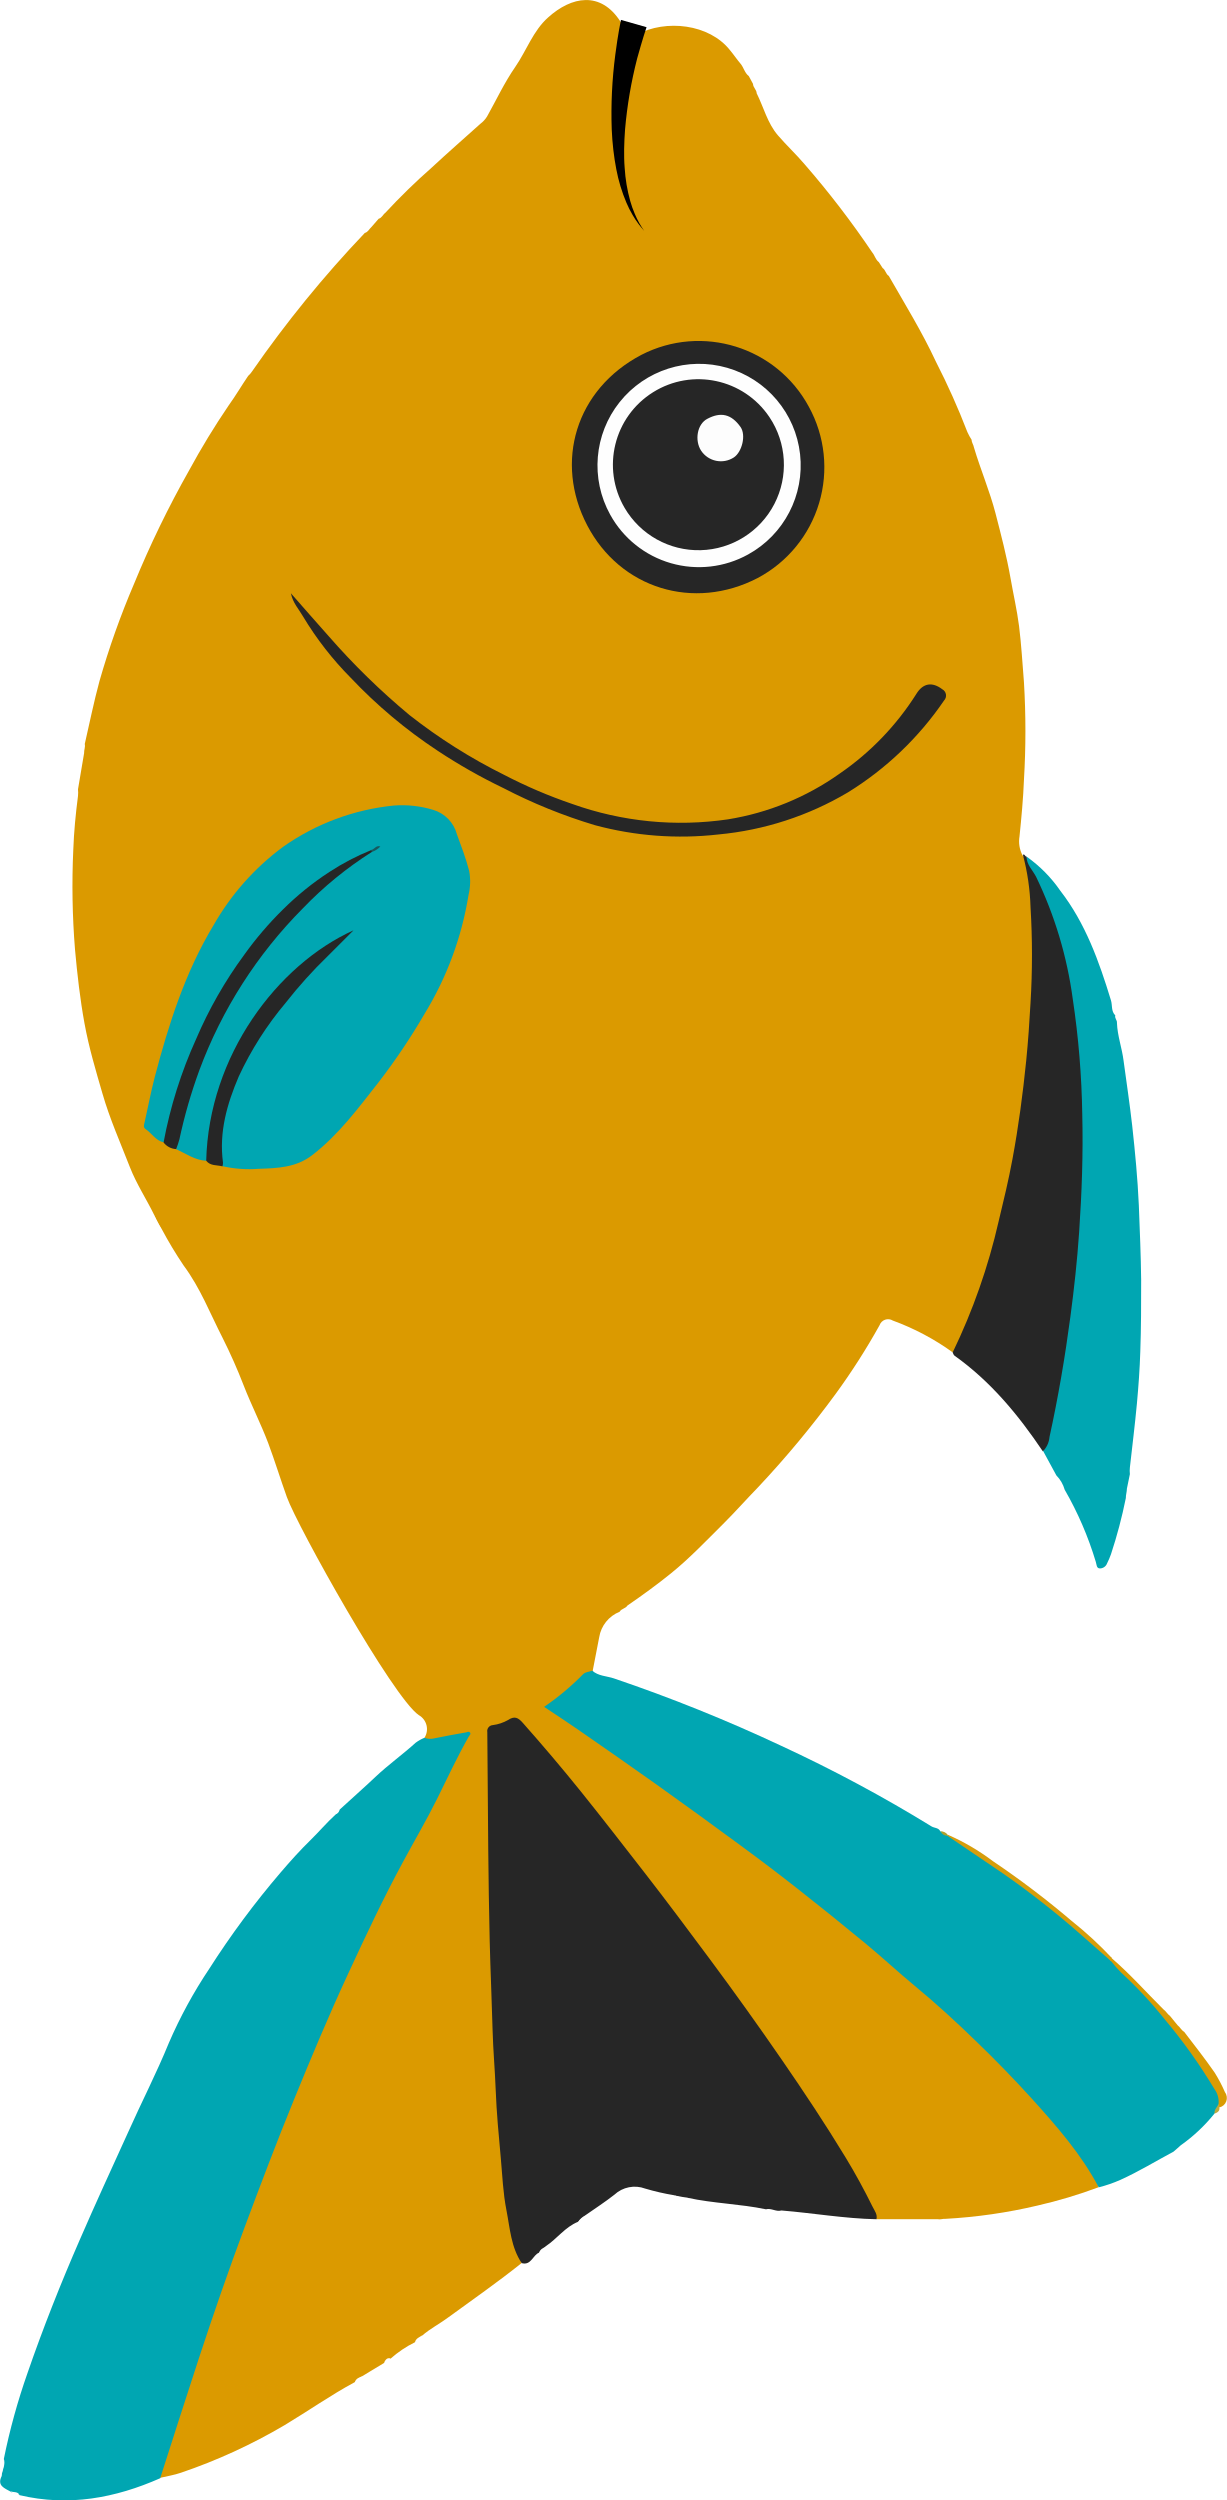
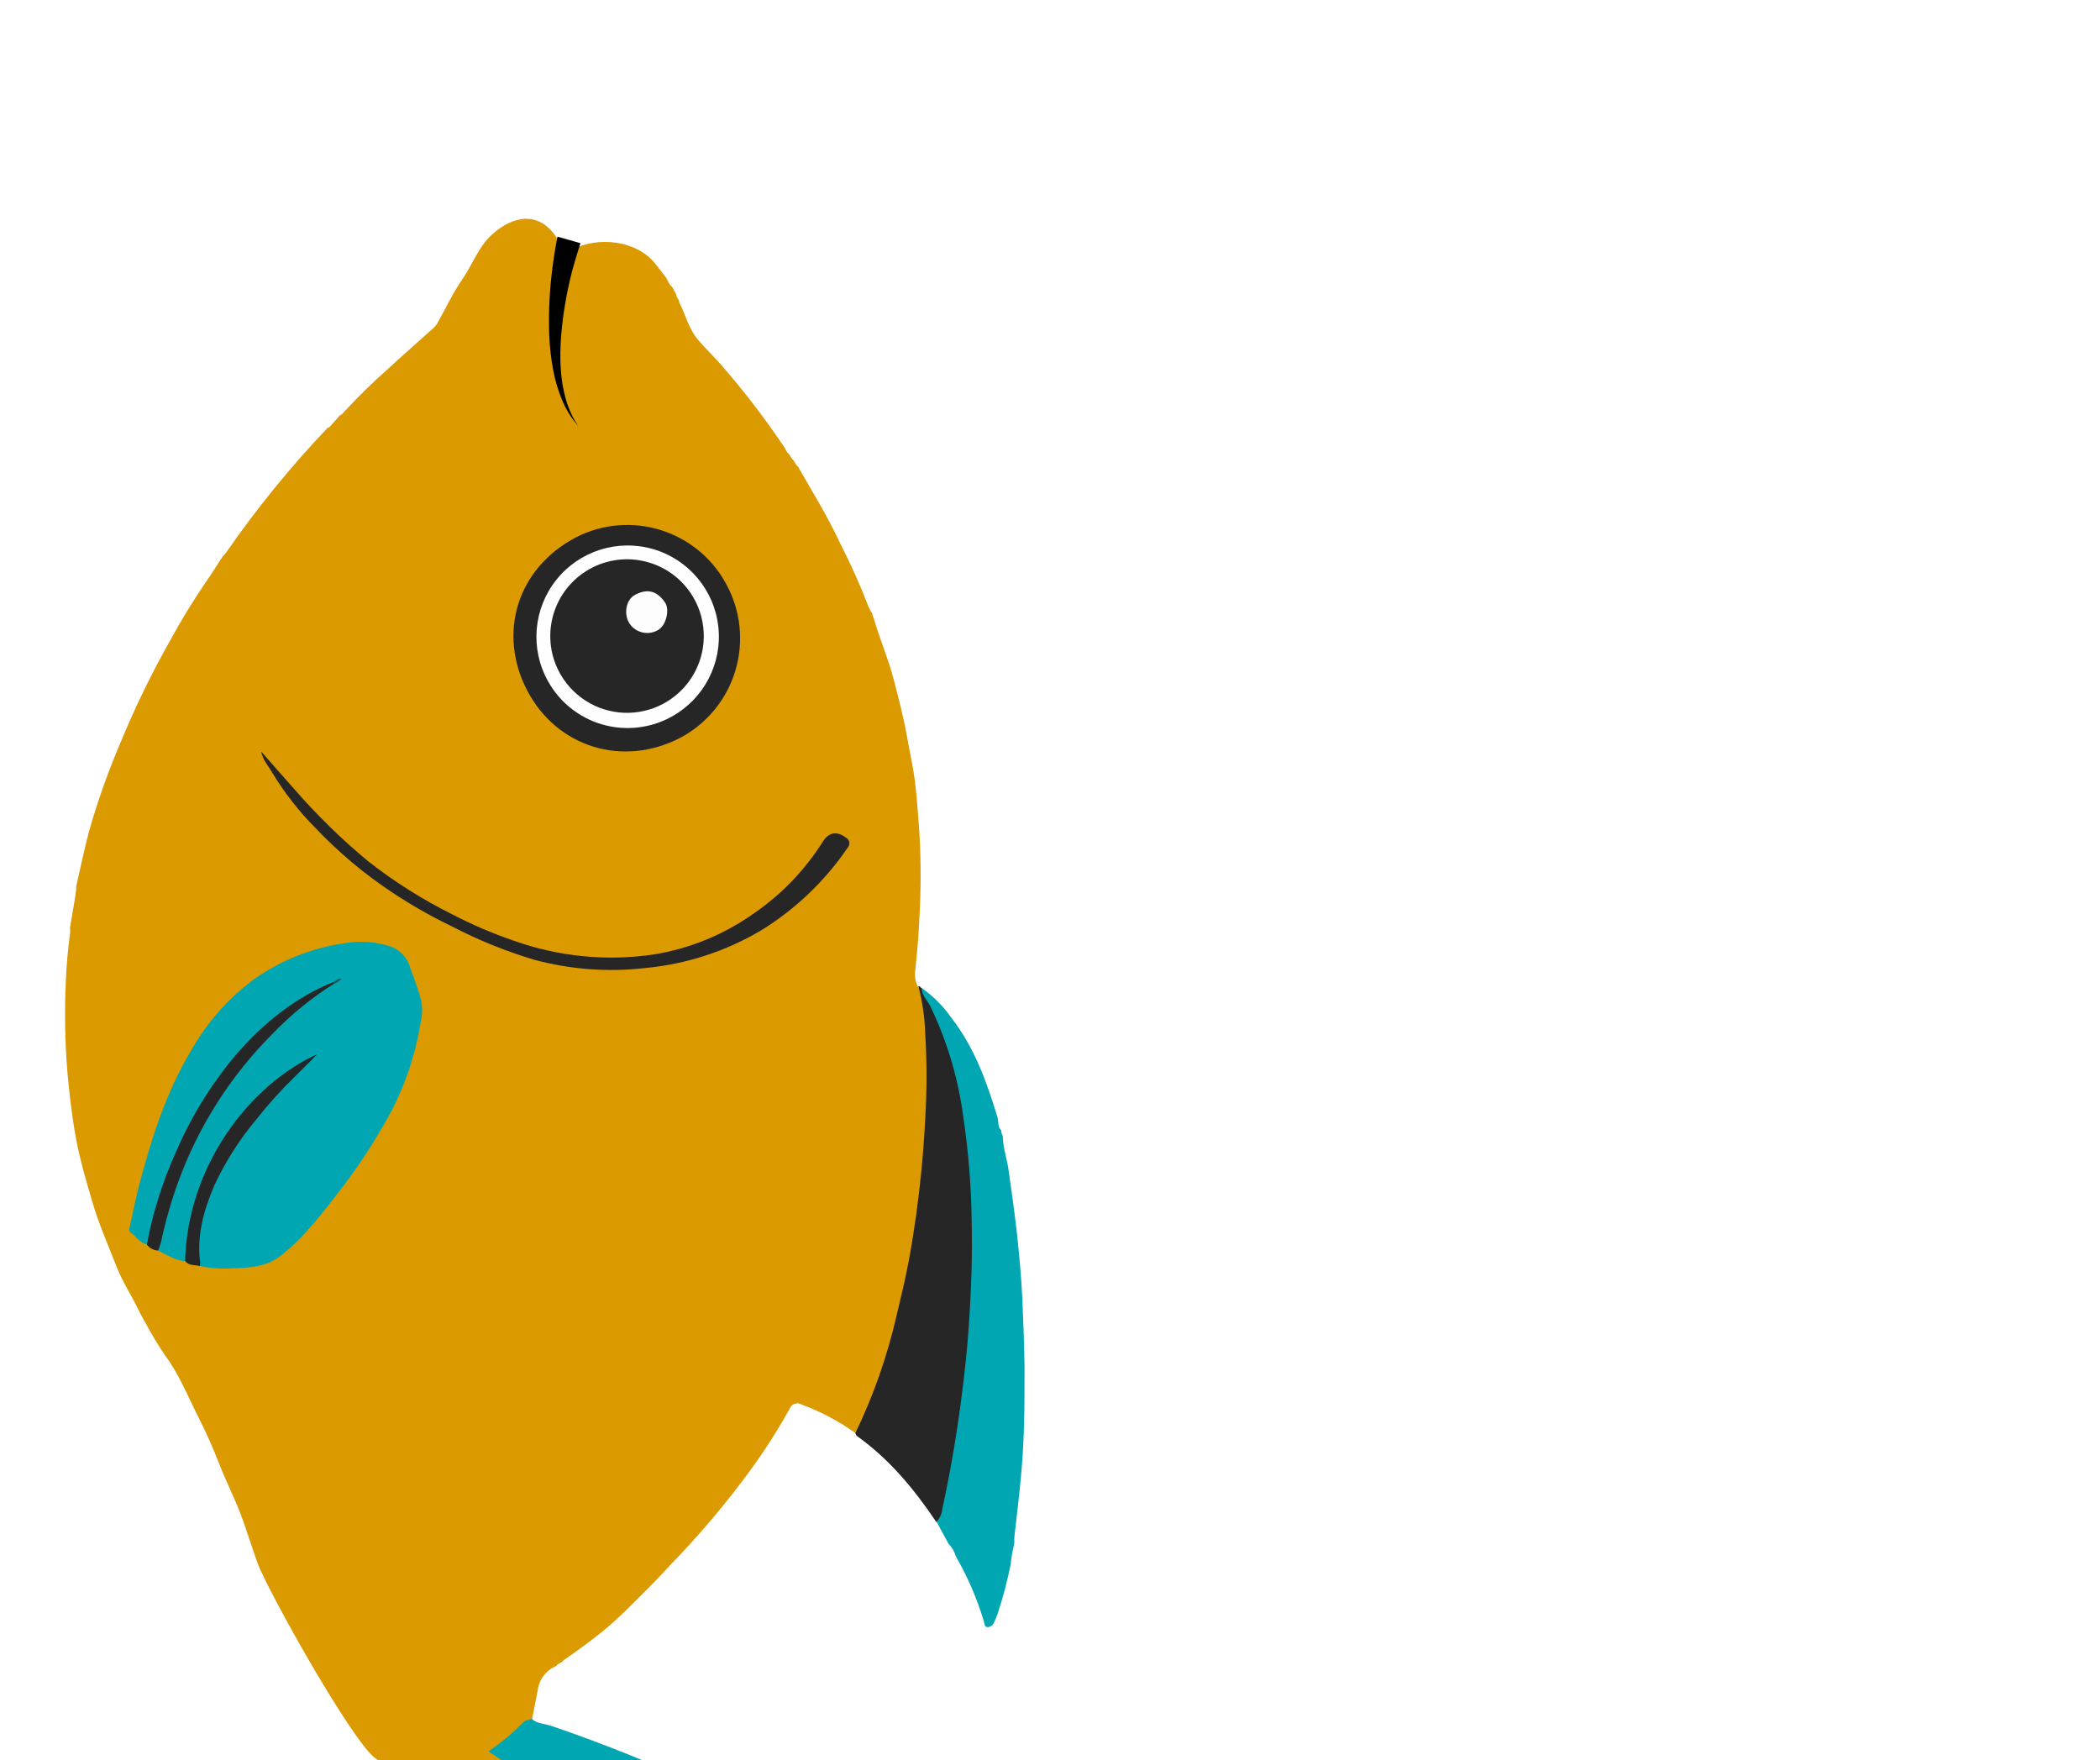
- <svg xmlns="http://www.w3.org/2000/svg" id="Layer_1" data-name="Layer 1" viewBox="0 0 184.93 376.92">
+ <svg xmlns="http://www.w3.org/2000/svg" id="Layer_1" data-name="Layer 1" width="370" height="310" viewBox="0 0 352.65 221.99">
  <defs>
    <style>.cls-1{fill:#db9a00;}.cls-2{fill:#262626;}.cls-3{fill:#00a6b2;}.cls-4{fill:#da9b03;}.cls-5{fill:#2a2825;}.cls-6{fill:#d79d0b;}.cls-7{fill:#bda93c;}.cls-8{fill:#fefefe;}.cls-9{fill:#ae9f2b;}.cls-10{fill:#17595e;}.cls-11{fill:#fdfdfd;}</style>
  </defs>
  <path class="cls-1" d="M90.34,246.84A5,5,0,0,1,93.42,243h0c.26-.48.9-.47,1.17-.93,2.24-1.54,4.46-3.15,6.56-4.85,2.8-2.26,5.3-4.9,7.86-7.44,1.83-1.82,3.54-3.76,5.34-5.61A149.85,149.85,0,0,0,126,210.14a100.38,100.38,0,0,0,6.61-10.34,1.36,1.36,0,0,1,2-.7,37.35,37.35,0,0,1,9,4.77c.46,0,.62-.41.77-.75.53-1.22,1.18-2.39,1.65-3.64a131.88,131.88,0,0,0,5.08-16.31,184.4,184.4,0,0,0,3.51-19,151.82,151.82,0,0,0,1.25-18,81,81,0,0,0-.83-15.22,3.24,3.24,0,0,0-.88-2,4.52,4.52,0,0,1-.45-2.85c.29-2.84.56-5.69.67-8.54a123.07,123.07,0,0,0,0-14.69c-.23-2.83-.39-5.67-.74-8.48-.31-2.43-.87-4.83-1.29-7.25-.58-3.3-1.43-6.54-2.27-9.79s-2.25-6.56-3.24-9.89c-.06-.4-.35-.73-.35-1.15a8.52,8.52,0,0,1-.64-1.17,110,110,0,0,0-4.74-10.6C139,50,136.44,45.87,134,41.6c-.46-.28-.48-.9-.93-1.19l-.57-.89c-.51-.38-.6-1-1-1.47a136.83,136.83,0,0,0-10.17-13.26c-1.29-1.52-2.75-2.88-4.05-4.39-1.58-1.84-2.14-4.22-3.2-6.34,0-.52-.54-.87-.55-1.41l-.63-1.17c-.64-.49-.77-1.32-1.27-1.9s-1-1.33-1.56-2c-3.15-4-9.69-4.69-14.05-2.37a19.83,19.83,0,0,0-1.63,4.23A53.5,53.5,0,0,0,93.22,22.9a29.55,29.55,0,0,1,.19-9.32c.49-2.71.73-5.46,1.82-8a.68.68,0,0,0,0-.55A4.7,4.7,0,0,1,93.57,3.3c-3-4.72-7.42-3.84-10.93-.67-2.26,2-3.26,5-4.95,7.45s-2.86,5-4.26,7.49a4,4,0,0,1-1,1.09c-2.47,2.22-5,4.43-7.41,6.67a94.83,94.83,0,0,0-6.93,6.76c-.36.26-.51.76-1,.89L56,34.23c-.34.29-.5.76-1,.89A174.52,174.52,0,0,0,38,56a3.48,3.48,0,0,1-.59.68c-1,1.47-1.89,3-2.91,4.41a115,115,0,0,0-6,9.85,152.05,152.05,0,0,0-8.28,17.06A123.84,123.84,0,0,0,15,102.68c-.85,3.13-1.49,6.32-2.22,9.49.11.47-.13.92-.1,1.38L11.76,119a5,5,0,0,1,0,1c-.35,2.69-.61,5.38-.71,8.09a119.21,119.21,0,0,0,.26,15.08c.34,3.74.76,7.46,1.43,11.13s1.69,7.06,2.7,10.55c1.09,3.8,2.71,7.43,4.14,11.11,1,2.56,2.51,4.84,3.71,7.3a7.63,7.63,0,0,0,1.07,2,62.06,62.06,0,0,0,3.32,5.53c2.51,3.37,4,7.25,5.89,10.94q1.76,3.51,3.18,7.18c1.14,2.93,2.58,5.74,3.69,8.67,1,2.68,1.84,5.43,2.81,8.13,1.58,4.4,16,30.26,19.9,32.88A2.43,2.43,0,0,1,64,262c.41.73,1.06.53,1.64.36,1.47-.42,3-.33,4.72-.8-2.07,3.75-3.64,7.47-5.58,11-1.41,2.58-2.89,5.13-4.26,7.73-3.48,6.6-6.72,13.34-9.79,20.14-2.63,5.82-5.08,11.73-7.5,17.64-1.77,4.33-4.47,11.48-6,15.88-1.93,5.4-4,10.76-5.8,16.19C29,357,26.88,364,24.54,370.85c-.29.86-.84,1.74-.41,2.73,1.05-.25,2.14-.42,3.15-.77a83.74,83.74,0,0,0,15.62-7.17c3.55-2.13,6.94-4.52,10.59-6.49a13.36,13.36,0,0,1,1.07-.87l3.31-2c.31-.27.57-.61,1-.66a16.64,16.64,0,0,1,3.68-2.48c.36-.32.75-.61,1.09-1,1.24-1.08,2.71-1.82,4-2.79,3.68-2.68,7.42-5.29,11-8.15a1.77,1.77,0,0,0-.24-1.1,19.2,19.2,0,0,1-1.37-4.82c-.71-4.05-1.16-8.15-1.47-12.25-.48-6.4-.85-12.82-1.06-19.24-.15-4.7-.28-9.4-.41-14.11-.12-4,0-8.05-.12-12.07-.07-4.19-.14-8.39-.13-12.58,0-4.36-.28-4.18,2.9-5.39a1.47,1.47,0,0,1,1.78.38c1.45,1.44,2.74,3,4.07,4.58,2.59,3,5,6.18,7.57,9.25,3,3.62,5.61,7.53,8.67,11.11,2.35,2.76,4.25,5.87,6.51,8.7q4.35,5.45,8.21,11.27c2.31,3.48,4.79,6.84,7.09,10.33,2.56,3.88,5,7.85,7.47,11.77,1.54,2.42,2.57,5.08,4,7.55l9.3,0c.39.1.77-.1,1.15-.05a79.07,79.07,0,0,0,13.85-2,72.34,72.34,0,0,0,9.21-2.76,11.49,11.49,0,0,0-2.6-5,140.62,140.62,0,0,0-9.22-10.8q-5-5.34-10.46-10.29c-6.77-6.19-13.83-12-21-17.73-8.25-6.51-16.71-12.72-25.29-18.78-4.39-3.1-8.79-6.18-13.3-9.09-1.11-.72-1.1-.81,0-1.54,2-1.39,3.6-3,5.57-4.43Z" />
  <path class="cls-2" d="M78.66,341.21c-1.62-2.4-1.77-5.25-2.3-7.95s-.61-5.2-.85-7.81c-.32-3.48-.65-7-.78-10.46-.11-2.94-.38-5.87-.46-8.82-.12-4.53-.33-9.05-.44-13.58s-.17-9.19-.22-13.79c-.06-5.88-.08-11.76-.14-17.64a.9.9,0,0,1,.84-1.07,6.35,6.35,0,0,0,2.28-.76c1-.67,1.54-.36,2.24.43,3,3.39,5.93,6.84,8.77,10.37,3.31,4.12,6.54,8.3,9.78,12.47s6.46,8.5,9.65,12.79q5.57,7.5,10.87,15.2c3.33,4.83,6.57,9.71,9.61,14.72,1.47,2.42,2.81,4.89,4.06,7.42.28.57.75,1.13.57,1.86-4.81-.1-9.55-.93-14.33-1.32-.8.24-1.53-.4-2.33-.18-3.92-.82-7.94-.88-11.85-1.74a4.36,4.36,0,0,1-2-.38,35.52,35.52,0,0,1-4.35-1,4.51,4.51,0,0,0-4.65.92c-1.42,1.12-2.95,2.1-4.43,3.14-.34.33-.74.6-1.06.95-1.94.79-3.15,2.54-4.83,3.66-.28.41-.79.57-1.06,1C80.34,340,80.07,341.6,78.66,341.21Z" />
  <path class="cls-3" d="M64,262a2.28,2.28,0,0,0,1.36.11c1.61-.34,3.23-.62,4.84-.91.2,0,.44-.24.65,0s-.06.42-.17.61c-1.75,3.07-3.23,6.28-4.8,9.44s-3.4,6.27-5.09,9.41c-3,5.55-5.67,11.22-8.31,16.93-2.9,6.25-5.55,12.59-8.17,19s-5,12.71-7.4,19.13-4.7,13.07-6.87,19.67c-2,6.07-3.93,12.17-5.89,18.25-6.8,3-13.82,4.3-21.2,2.55-.35-.42-1-.18-1.33-.52-.91-.53-2.12-.88-1.36-2.37,0-.88.46-1.69.32-2.58a97.08,97.08,0,0,1,3.57-12.95c2.35-6.8,5-13.49,7.88-20.09,2.36-5.44,4.84-10.82,7.29-16.21,2-4.5,4.28-8.9,6.15-13.49a70,70,0,0,1,6.07-11.14,129.45,129.45,0,0,1,10.76-14.52c1.44-1.68,2.93-3.35,4.53-4.91,1.27-1.24,2.43-2.62,3.76-3.83.15-.29.5-.42.61-.74,1.79-1.65,3.63-3.26,5.39-4.93,1.95-1.84,4.12-3.39,6.1-5.18A6.15,6.15,0,0,1,64,262Z" />
  <path class="cls-3" d="M165.65,329.78c-2.63-5-6.34-9.23-10.12-13.41q-4-4.4-8.24-8.49c-3-2.92-6.12-5.79-9.37-8.47-2.49-2.06-4.85-4.26-7.34-6.32q-5.06-4.19-10.23-8.25-4.27-3.36-8.65-6.57-6.36-4.69-12.8-9.28c-3.9-2.78-7.84-5.51-11.78-8.24-1.64-1.14-3.32-2.23-5.09-3.41a38.72,38.72,0,0,0,5.86-4.9c.41-.42.94-.34,1.39-.57.92.84,2.19.81,3.28,1.18a243,243,0,0,1,25.2,10.15,218.24,218.24,0,0,1,22.68,12.16c.43.27,1.06.18,1.32.73a10.5,10.5,0,0,0,1.17.65,98.66,98.66,0,0,1,11.65,7.8c3.73,2.76,7.25,5.76,10.74,8.81.82.72,1.48,1.59,2.37,2.23a134.46,134.46,0,0,1,9.41,10.27c2.4,3,4.43,6.16,6.53,9.31a2.22,2.22,0,0,1,.33,2,8.59,8.59,0,0,1-.84,1.48,25.15,25.15,0,0,1-5.11,4.81c-.34.34-.73.62-1.08.95-2.66,1.42-5.23,3-8,4.25A20.05,20.05,0,0,1,165.65,329.78Z" />
  <path class="cls-3" d="M159.27,222.45l-2-3.68a79.33,79.33,0,0,0,2.64-12.22c.85-5.23,1.63-10.48,2.06-15.78s.81-10.79.89-16.2a145.11,145.11,0,0,0-1.06-21,84.85,84.85,0,0,0-3.39-15.41,62.86,62.86,0,0,0-3.36-7.54c-.23-.47-.55-.91-.26-1.46a20.54,20.54,0,0,1,5.06,5.12c3.81,4.92,5.86,10.68,7.65,16.55.23.75,0,1.62.65,2.26-.13.42.3.72.25,1.13.07,1.95.76,3.78,1,5.71.44,3.26.93,6.52,1.3,9.79.44,4,.82,8,1,12,.14,3.76.31,7.51.35,11.27,0,3.59,0,7.18-.13,10.77-.08,2.62-.27,5.24-.51,7.85-.3,3.22-.7,6.43-1.06,9.64a4.51,4.51,0,0,0,0,1l-.45,2.19c0,.48-.17.94-.16,1.42a73.26,73.26,0,0,1-2.24,8.47,11.87,11.87,0,0,1-.59,1.38,1.16,1.16,0,0,1-1.06.76c-.56,0-.5-.58-.64-1a51.27,51.27,0,0,0-4.69-10.87A5,5,0,0,0,159.27,222.45Z" />
  <path class="cls-2" d="M154.77,129.14c0,1.23.94,2.07,1.45,3.07a61.07,61.07,0,0,1,5.52,18.42A130,130,0,0,1,163.17,168c.15,5.94-.07,11.87-.47,17.79-.29,4.23-.75,8.45-1.31,12.66-.81,6.12-1.84,12.19-3.16,18.21a3.49,3.49,0,0,1-1,2.16c-3.7-5.5-7.87-10.55-13.32-14.43-.14-.1-.19-.31-.28-.48a92.75,92.75,0,0,0,6.93-19.76c.75-3.13,1.51-6.25,2.09-9.41.91-4.91,1.57-9.86,2.07-14.83.29-2.9.49-5.8.65-8.71a119.69,119.69,0,0,0,0-14.45,34.77,34.77,0,0,0-1.15-7.88C154.52,128.71,154.52,129.15,154.77,129.14Z" />
  <path class="cls-4" d="M183.73,317.07a3.19,3.19,0,0,0-.61-2.07,80.88,80.88,0,0,0-7.55-10.59,62.69,62.69,0,0,0-6.53-7,18.31,18.31,0,0,1-1.5-1.71c-.16-.11-.3-.25-.22-.45s.19-.16.31,0c2.76,2.38,5.18,5.11,7.76,7.68.4.28.62.74,1,1l1.15,1.41c.37.28.56.74,1,1,1.53,2,3.1,4,4.57,6.11a22,22,0,0,1,1.58,3,1.46,1.46,0,0,1-.83,2.28C183.65,317.53,183.82,317.28,183.73,317.07Z" />
  <path class="cls-5" d="M96,5.21c.2.45-.06.81-.22,1.21-1.66,4-2,8.27-2.2,12.57-.06,1.63-.05,3.26,0,4.93-2-1.37-.91-13.75,1.58-18.91Z" />
  <path class="cls-6" d="M167.64,295.21c-.32.11-.09.33-.09.5-1.46-1.29-2.92-2.58-4.39-3.86a131.74,131.74,0,0,0-11.88-9.35c-2.81-1.92-5.63-3.82-8.45-5.73l.05-.16a33.68,33.68,0,0,1,6.83,4,132.94,132.94,0,0,1,11.86,9A56.89,56.89,0,0,1,167.64,295.21Z" />
  <path class="cls-7" d="M183.73,317.07l.11.65c.1.57-.29.78-.72.95C183,318,183.65,317.65,183.73,317.07Z" />
  <path class="cls-8" d="M.56,370.66c.33.91-.22,1.72-.32,2.58C0,372.34.46,371.52.56,370.66Z" />
  <path class="cls-8" d="M23.25,183.25l1.07,2A2.59,2.59,0,0,1,23.25,183.25Z" />
  <path class="cls-8" d="M101.68,331l2,.38A1.91,1.91,0,0,1,101.68,331Z" />
  <path class="cls-8" d="M81.3,339.67c.11-.59.63-.74,1.06-1C82.24,339.27,81.8,339.51,81.3,339.67Z" />
  <path class="cls-8" d="M57.88,356.24c.22-.4.43-.83,1-.66A1.73,1.73,0,0,1,57.88,356.24Z" />
  <path class="cls-8" d="M53.5,359.15c.16-.53.62-.7,1.07-.87A1.33,1.33,0,0,1,53.5,359.15Z" />
  <path class="cls-8" d="M87.18,335a2.14,2.14,0,0,1,1.06-.95A1.37,1.37,0,0,1,87.18,335Z" />
  <path class="cls-8" d="M62.57,353.1c.15-.55.65-.72,1.09-1A1.29,1.29,0,0,1,62.57,353.1Z" />
  <path class="cls-8" d="M1.6,375.6c.43.21,1,0,1.33.52C2.48,376,1.92,376.1,1.6,375.6Z" />
  <path class="cls-8" d="M51.17,272.8a.75.75,0,0,1-.61.74C50.32,272.92,51,273.05,51.17,272.8Z" />
  <path class="cls-9" d="M142.87,276.61l-.05.16a1.08,1.08,0,0,1-1-.67A1.31,1.31,0,0,1,142.87,276.61Z" />
  <path class="cls-3" d="M24.62,172.22c-1.17-.29-1.75-1.37-2.68-2-.39-.26-.22-.67-.14-1,.52-2.3.95-4.63,1.55-6.91,2.09-7.93,4.57-15.72,8.83-22.79A38.2,38.2,0,0,1,42.7,127.66a35,35,0,0,1,16.67-6.21,16.19,16.19,0,0,1,5.94.65,5.25,5.25,0,0,1,3.58,3.69c.67,1.82,1.36,3.64,1.85,5.53a8.68,8.68,0,0,1-.1,3.61A49.46,49.46,0,0,1,64,152.87a96.31,96.31,0,0,1-6.89,10.26c-3.06,3.89-6,7.9-10,11-2.44,1.91-5.28,2-8.12,2.09a18.38,18.38,0,0,1-5.44-.39,7.81,7.81,0,0,1-.38-4.07,32.3,32.3,0,0,1,4.83-14,85.91,85.91,0,0,1,7.69-10.25c1.89-2.2,4-4.17,6.06-6.22a2.64,2.64,0,0,1,.75-.49,42.8,42.8,0,0,0-7.68,5.53,41.23,41.23,0,0,0-12,19.38,29.4,29.4,0,0,0-1.24,7.55,2.4,2.4,0,0,1-.46,1.75c-1.72-.07-3.08-1.09-4.57-1.75a28.26,28.26,0,0,1,1.3-6.22,76.11,76.11,0,0,1,5-12.7A65.75,65.75,0,0,1,47.15,135a43.47,43.47,0,0,1,7.63-6.11c.37-.22.78-.34,1.14-.56s.45-.28.57-.31a3.14,3.14,0,0,1-.47.24,50,50,0,0,0-11.29,7.35c-6.9,6.12-11.65,13.68-15.21,22.09a67.92,67.92,0,0,0-4.31,13.39A1.37,1.37,0,0,1,24.62,172.22Z" />
  <path class="cls-2" d="M121.95,61.33a18.92,18.92,0,0,1-7.72,25.82c-9.65,5-20.72,1.59-25.7-7.95S86.78,58.71,96.7,53.5A18.88,18.88,0,0,1,121.95,61.33Z" />
  <path class="cls-2" d="M43.86,89.45c2,2.27,3.83,4.38,5.69,6.46a106.64,106.64,0,0,0,12.2,11.91,82.55,82.55,0,0,0,14.25,9,74.1,74.1,0,0,0,10.27,4.39,48.73,48.73,0,0,0,23.49,2.32,40.09,40.09,0,0,0,16.84-6.9,41.42,41.42,0,0,0,11.55-12c1-1.64,2.38-1.88,3.92-.71a1.08,1.08,0,0,1,.26,1.7,48.09,48.09,0,0,1-14.48,13.84,46.74,46.74,0,0,1-19.53,6.35,49.88,49.88,0,0,1-18.63-1.4,79.53,79.53,0,0,1-13.79-5.59A83.65,83.65,0,0,1,66,113.2a74.4,74.4,0,0,1-13.11-11,48.81,48.81,0,0,1-7.19-9.24C45.06,91.84,44.15,90.92,43.86,89.45Z" />
  <path class="cls-2" d="M56.06,128.45a55.54,55.54,0,0,0-10.38,8.48,68.32,68.32,0,0,0-15.63,24.44,77.43,77.43,0,0,0-3,10.4c-.12.5-.32,1-.49,1.48a2.57,2.57,0,0,1-1.9-1,67.84,67.84,0,0,1,4.91-15.6,63.69,63.69,0,0,1,7.23-12.67,52.18,52.18,0,0,1,5.85-6.85,43.78,43.78,0,0,1,7-5.66,36.32,36.32,0,0,1,6.31-3.3Q56.23,128.23,56.06,128.45Z" />
  <path class="cls-2" d="M31.09,175c.38-15.84,10.72-29.54,22.21-34.74-1.33,1.3-2.61,2.65-3.93,3.93a69.48,69.48,0,0,0-6.3,7A49.79,49.79,0,0,0,36,162.29c-1.77,4.14-3,8.4-2.38,13a2.12,2.12,0,0,1-.08.56C32.7,175.62,31.72,175.82,31.09,175Z" />
  <path class="cls-10" d="M56.06,128.45l-.09-.31c.48-.05.71-.76,1.38-.52A3.2,3.2,0,0,1,56.06,128.45Z" />
  <path class="cls-8" d="M92,77.6a15.32,15.32,0,1,1,20.78,6A15.28,15.28,0,0,1,92,77.6Z" />
  <path class="cls-2" d="M116,62.88A12.89,12.89,0,1,1,94.17,76.57,12.89,12.89,0,0,1,116,62.88Z" />
  <path class="cls-11" d="M105.7,67.94c-1-1.55-.6-4,.95-4.8,2-1.06,3.6-.74,5,1.24.86,1.23.22,3.76-1,4.58A3.58,3.58,0,0,1,105.7,67.94Z" />
  <path d="M97.48,4.1s-.15.43-.41,1.26-.6,2-1,3.43A65.73,65.73,0,0,0,94.24,19.5c-.07,1-.13,2-.14,2.95s0,1.93.08,2.86a23.78,23.78,0,0,0,.84,5,14.94,14.94,0,0,0,.68,1.92,13.39,13.39,0,0,0,.69,1.42c.2.39.42.66.54.87l.2.3-.23-.28c-.15-.19-.39-.43-.65-.8a13.68,13.68,0,0,1-.88-1.34,15.44,15.44,0,0,1-.94-1.87,24.72,24.72,0,0,1-1.51-5c-.19-.95-.33-1.94-.45-2.94s-.19-2-.24-3.06a68.41,68.41,0,0,1,.54-11.3c.2-1.54.4-2.81.56-3.71S93.62,3,93.62,3Z" />
</svg>
